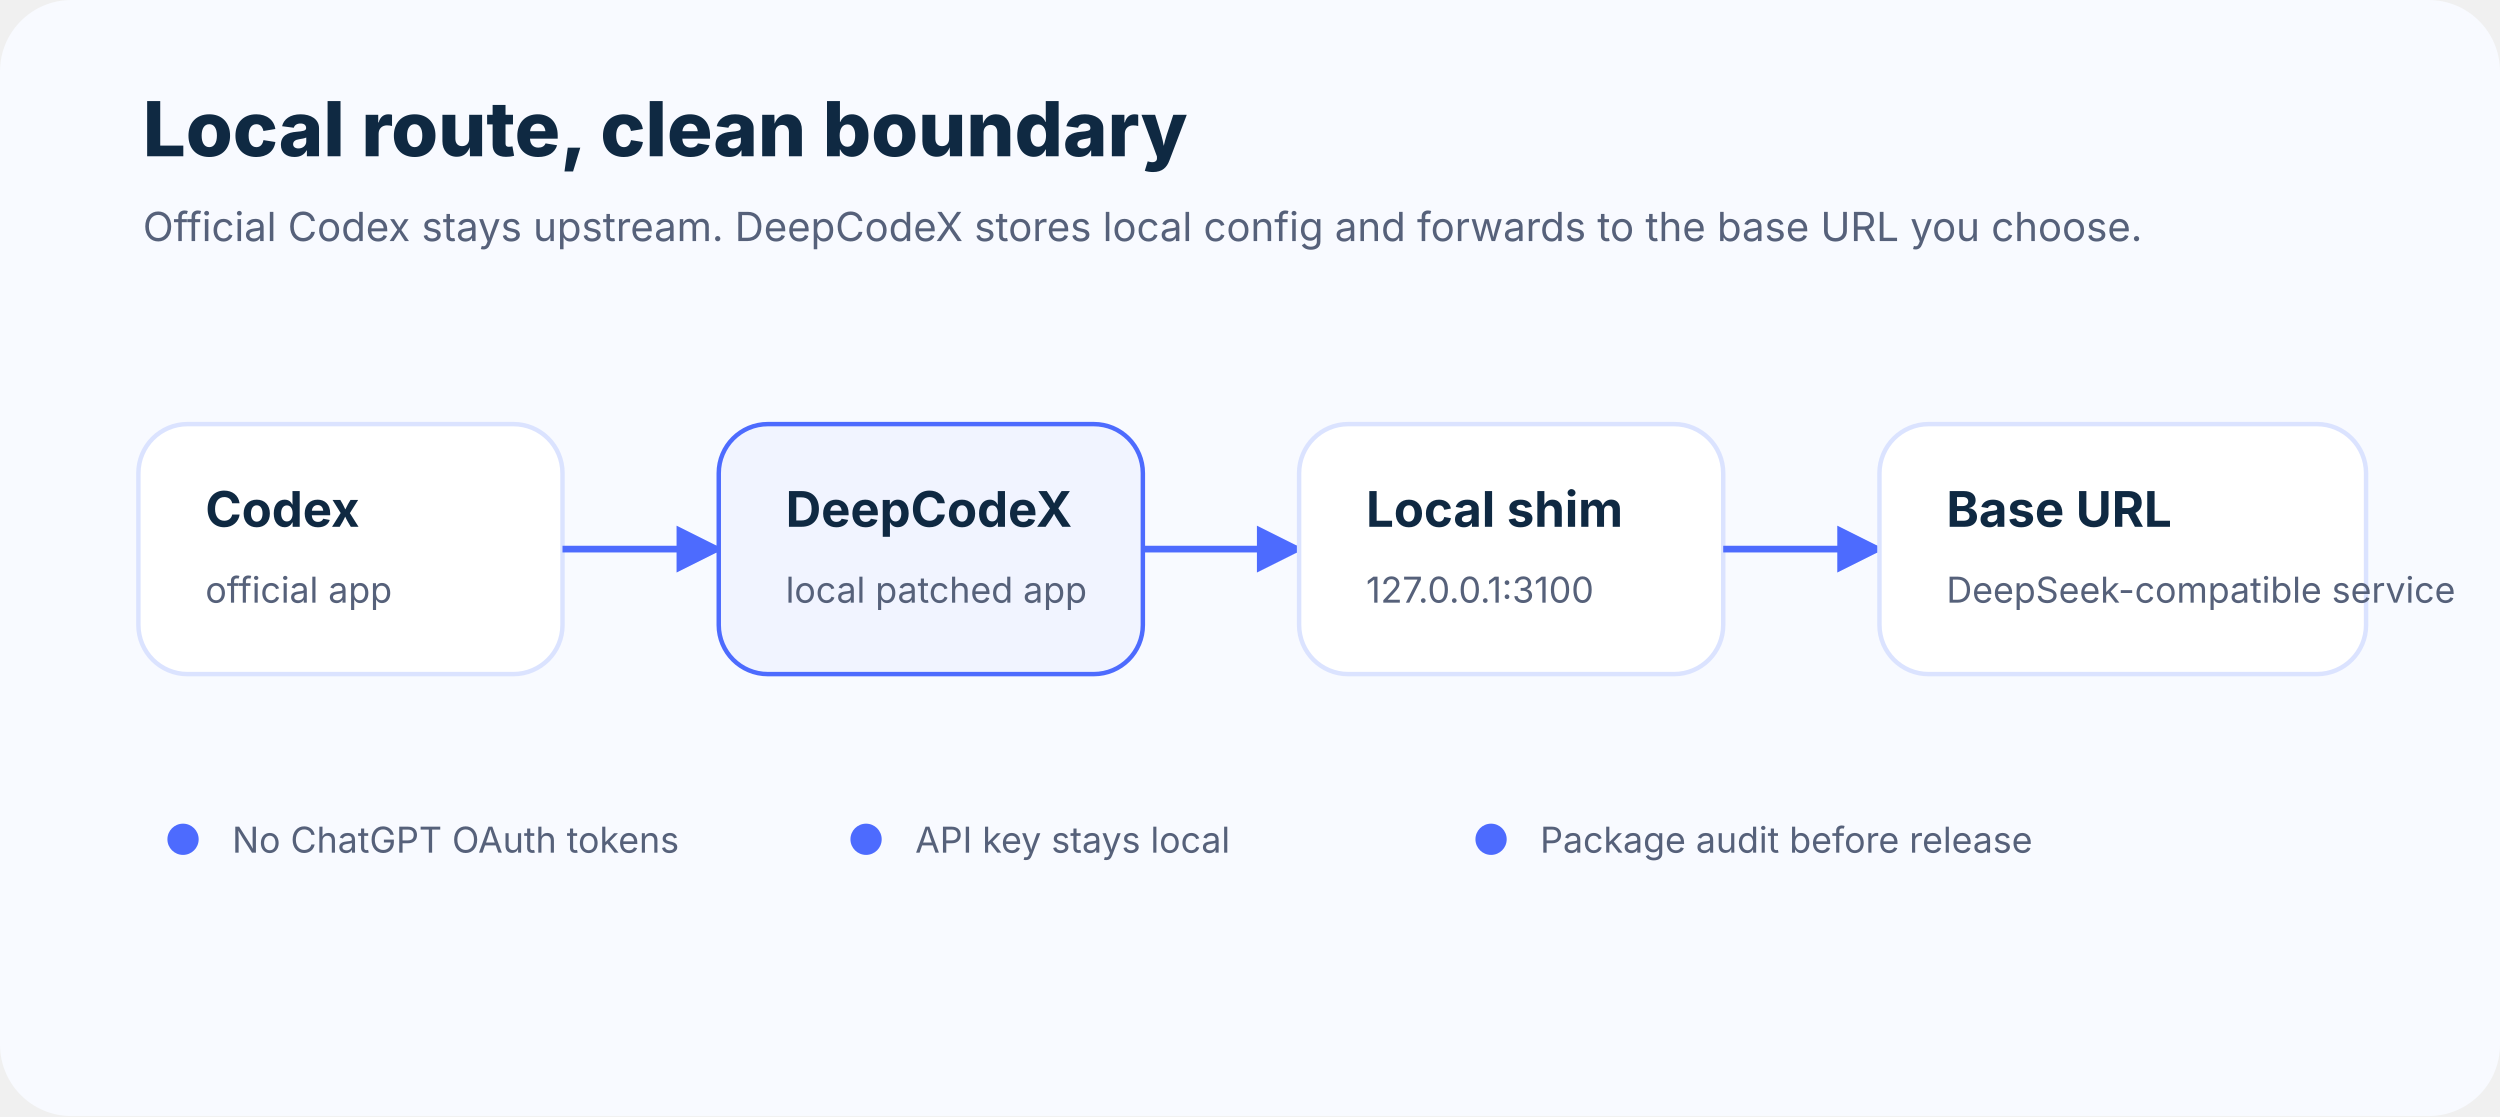
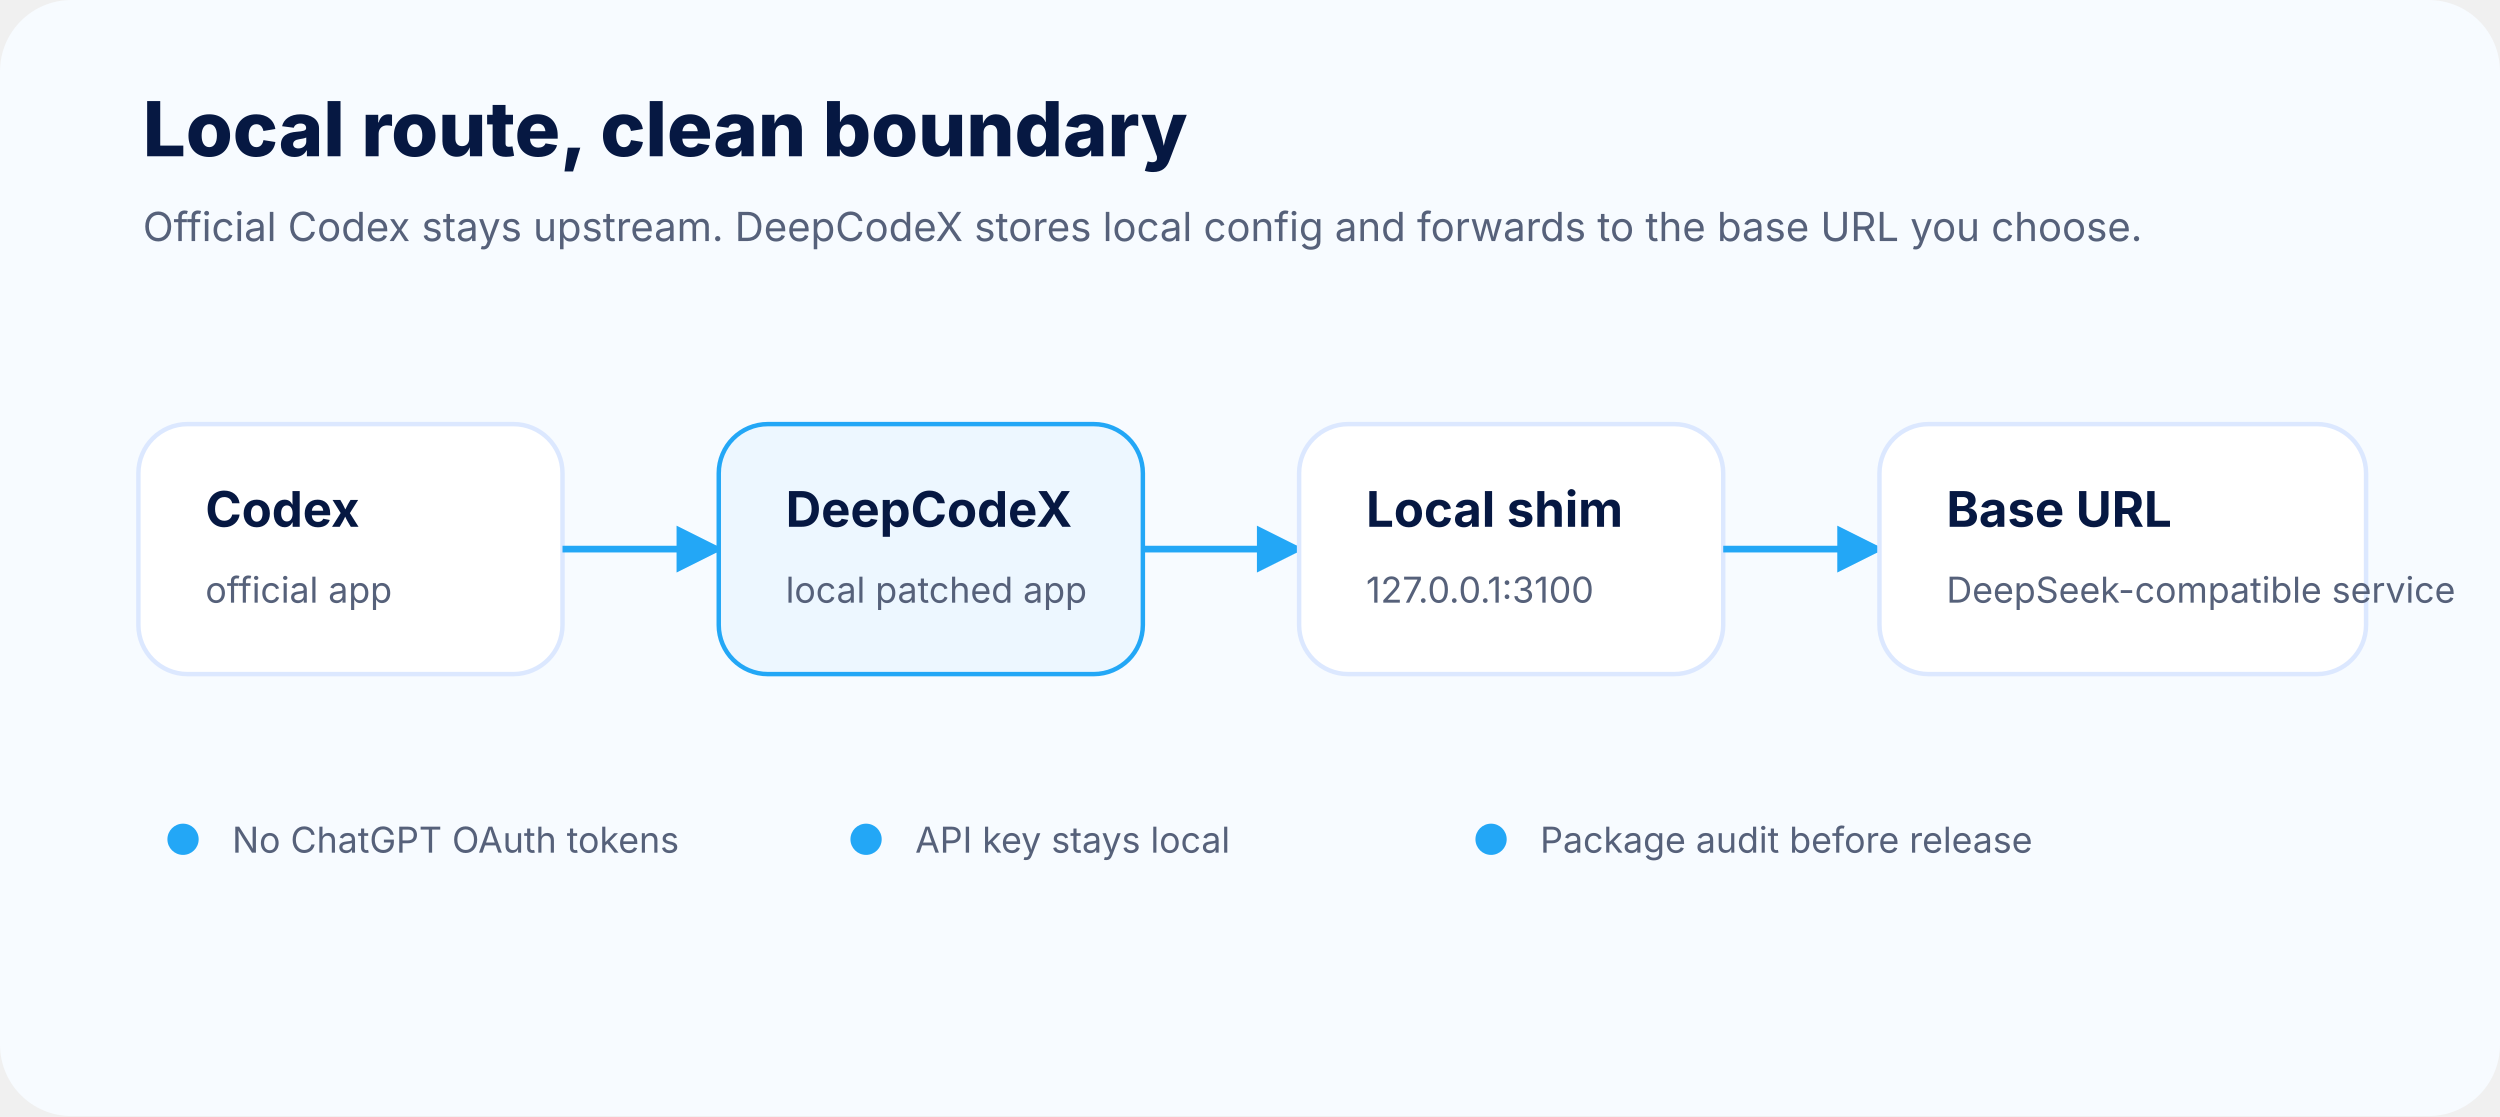
<svg xmlns="http://www.w3.org/2000/svg" width="1120" height="500" viewBox="0 0 1120 500" role="img" aria-labelledby="title desc">
  <defs>
    <style>
-       .bg{fill:#f8faff}
-       .box{fill:#fff;stroke:#dbe3ff;stroke-width:2}
-       .accent{fill:#f1f4ff;stroke:#4D6BFE;stroke-width:2}
-       .txt{font-family:Inter,ui-sans-serif,system-ui,-apple-system,BlinkMacSystemFont,'Segoe UI',sans-serif;fill:#0f2942}
+       .bg{fill:#f7fbff}
+       .box{fill:#fff;stroke:#dce8ff;stroke-width:2}
+       .accent{fill:#edf7ff;stroke:#23a7f6;stroke-width:2}
+       .txt{font-family:Inter,ui-sans-serif,system-ui,-apple-system,BlinkMacSystemFont,'Segoe UI',sans-serif;fill:#061842}
      .sub{fill:#56617a}
-       .line{stroke:#4D6BFE;stroke-width:3;fill:none;marker-end:url(#arrow)}
+       .line{stroke:#23a7f6;stroke-width:3;fill:none;marker-end:url(#arrow)}
    </style>
    <marker id="arrow" viewBox="0 0 10 10" refX="9" refY="5" markerWidth="7" markerHeight="7" orient="auto-start-reverse">
-       <path d="M0 0 10 5 0 10z" fill="#4D6BFE" />
+       <path d="M0 0 10 5 0 10z" fill="#23a7f6" />
    </marker>
  </defs>
  <rect class="bg" width="1120" height="500" rx="32" />
  <text class="txt" x="64" y="70" font-size="34" font-weight="760">Local route, clean boundary</text>
  <text class="txt sub" x="64" y="108" font-size="18">Official Codex stays upstream. DeepCodeX stores local config and forwards to the base URL you choose.</text>
  <rect class="box" x="62" y="190" width="190" height="112" rx="22" />
  <text class="txt" x="92" y="236" font-size="22" font-weight="720">Codex</text>
  <text class="txt sub" x="92" y="270" font-size="16">official app</text>
  <path class="line" d="M252 246h70" />
  <rect class="accent" x="322" y="190" width="190" height="112" rx="22" />
  <text class="txt" x="352" y="236" font-size="22" font-weight="720">DeepCodeX</text>
  <text class="txt sub" x="352" y="270" font-size="16">local patched app</text>
  <path class="line" d="M512 246h70" />
  <rect class="box" x="582" y="190" width="190" height="112" rx="22" />
  <text class="txt" x="612" y="236" font-size="22" font-weight="720">Local shim</text>
  <text class="txt sub" x="612" y="270" font-size="16">127.0.0.1:3100</text>
  <path class="line" d="M772 246h70" />
  <rect class="box" x="842" y="190" width="218" height="112" rx="22" />
  <text class="txt" x="872" y="236" font-size="22" font-weight="720">Base URL</text>
  <text class="txt sub" x="872" y="270" font-size="16">DeepSeek-compatible service</text>
  <text class="txt sub" x="104" y="382" font-size="16">No ChatGPT OAuth tokens</text>
-   <circle cx="82" cy="376" r="7" fill="#4D6BFE" />
+   <circle cx="82" cy="376" r="7" fill="#23a7f6" />
  <text class="txt sub" x="410" y="382" font-size="16">API key stays local</text>
-   <circle cx="388" cy="376" r="7" fill="#4D6BFE" />
+   <circle cx="388" cy="376" r="7" fill="#23a7f6" />
  <text class="txt sub" x="690" y="382" font-size="16">Package audit before release</text>
-   <circle cx="668" cy="376" r="7" fill="#4D6BFE" />
+   <circle cx="668" cy="376" r="7" fill="#23a7f6" />
</svg>
